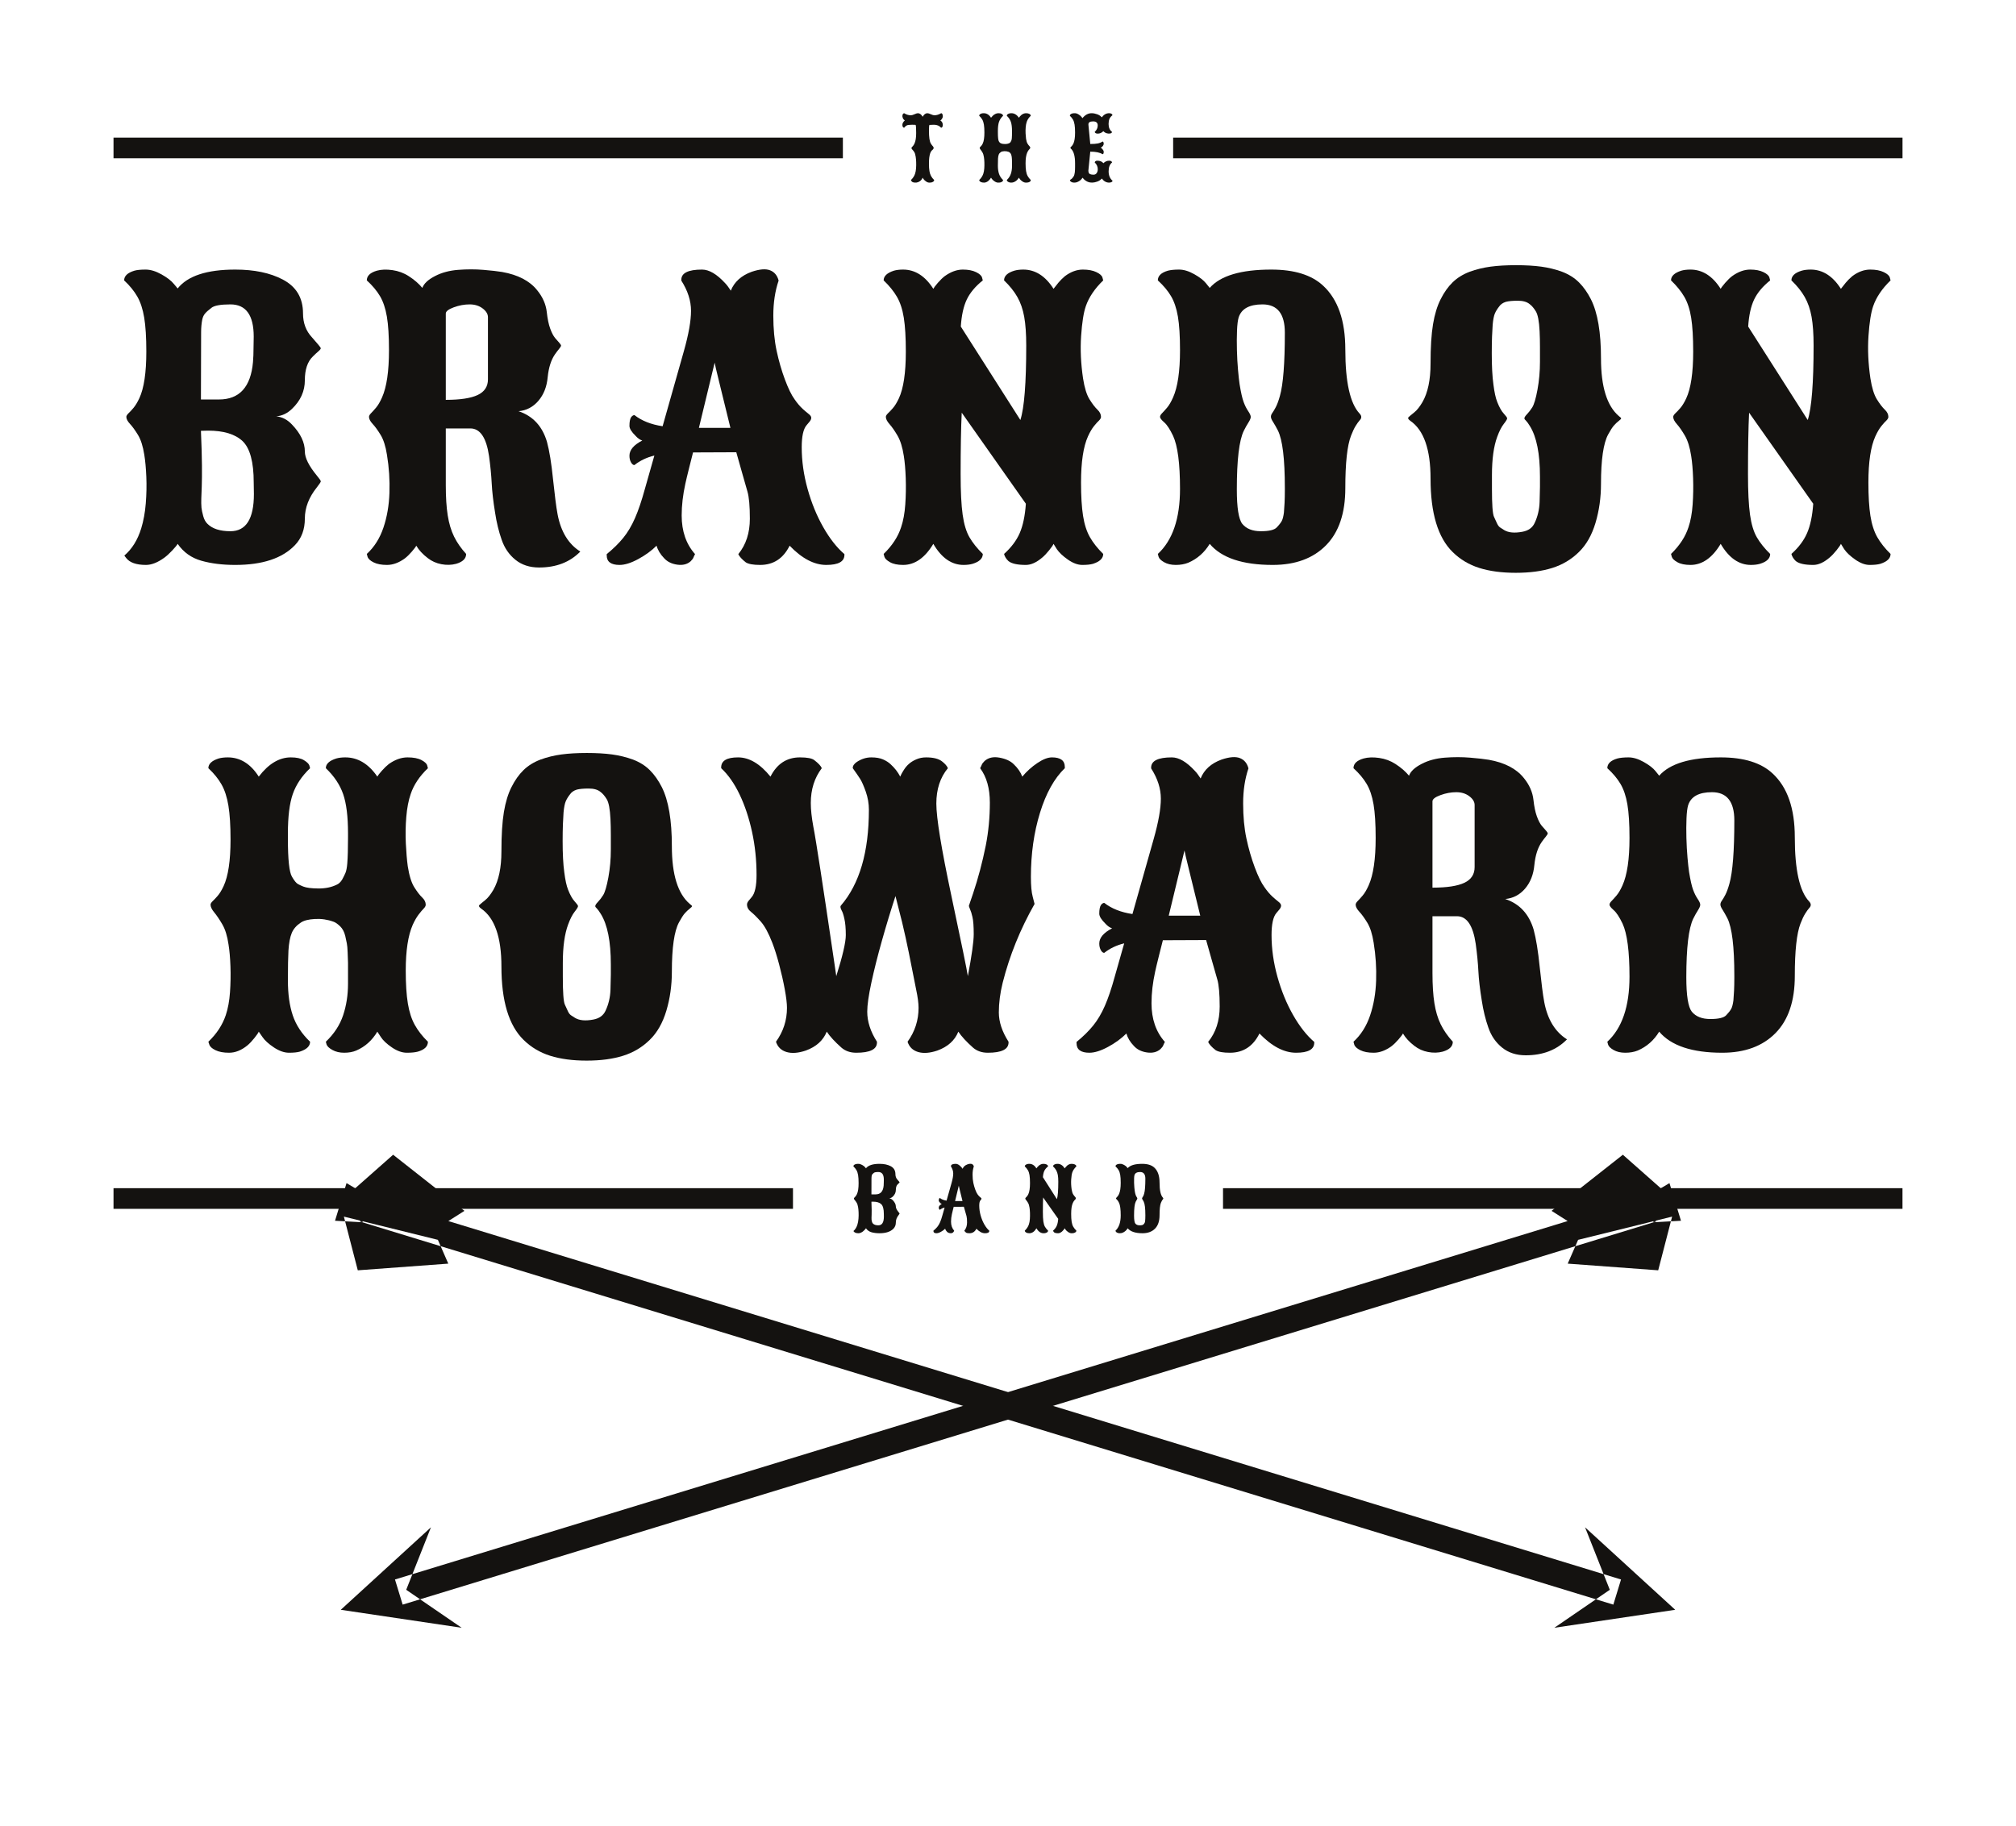
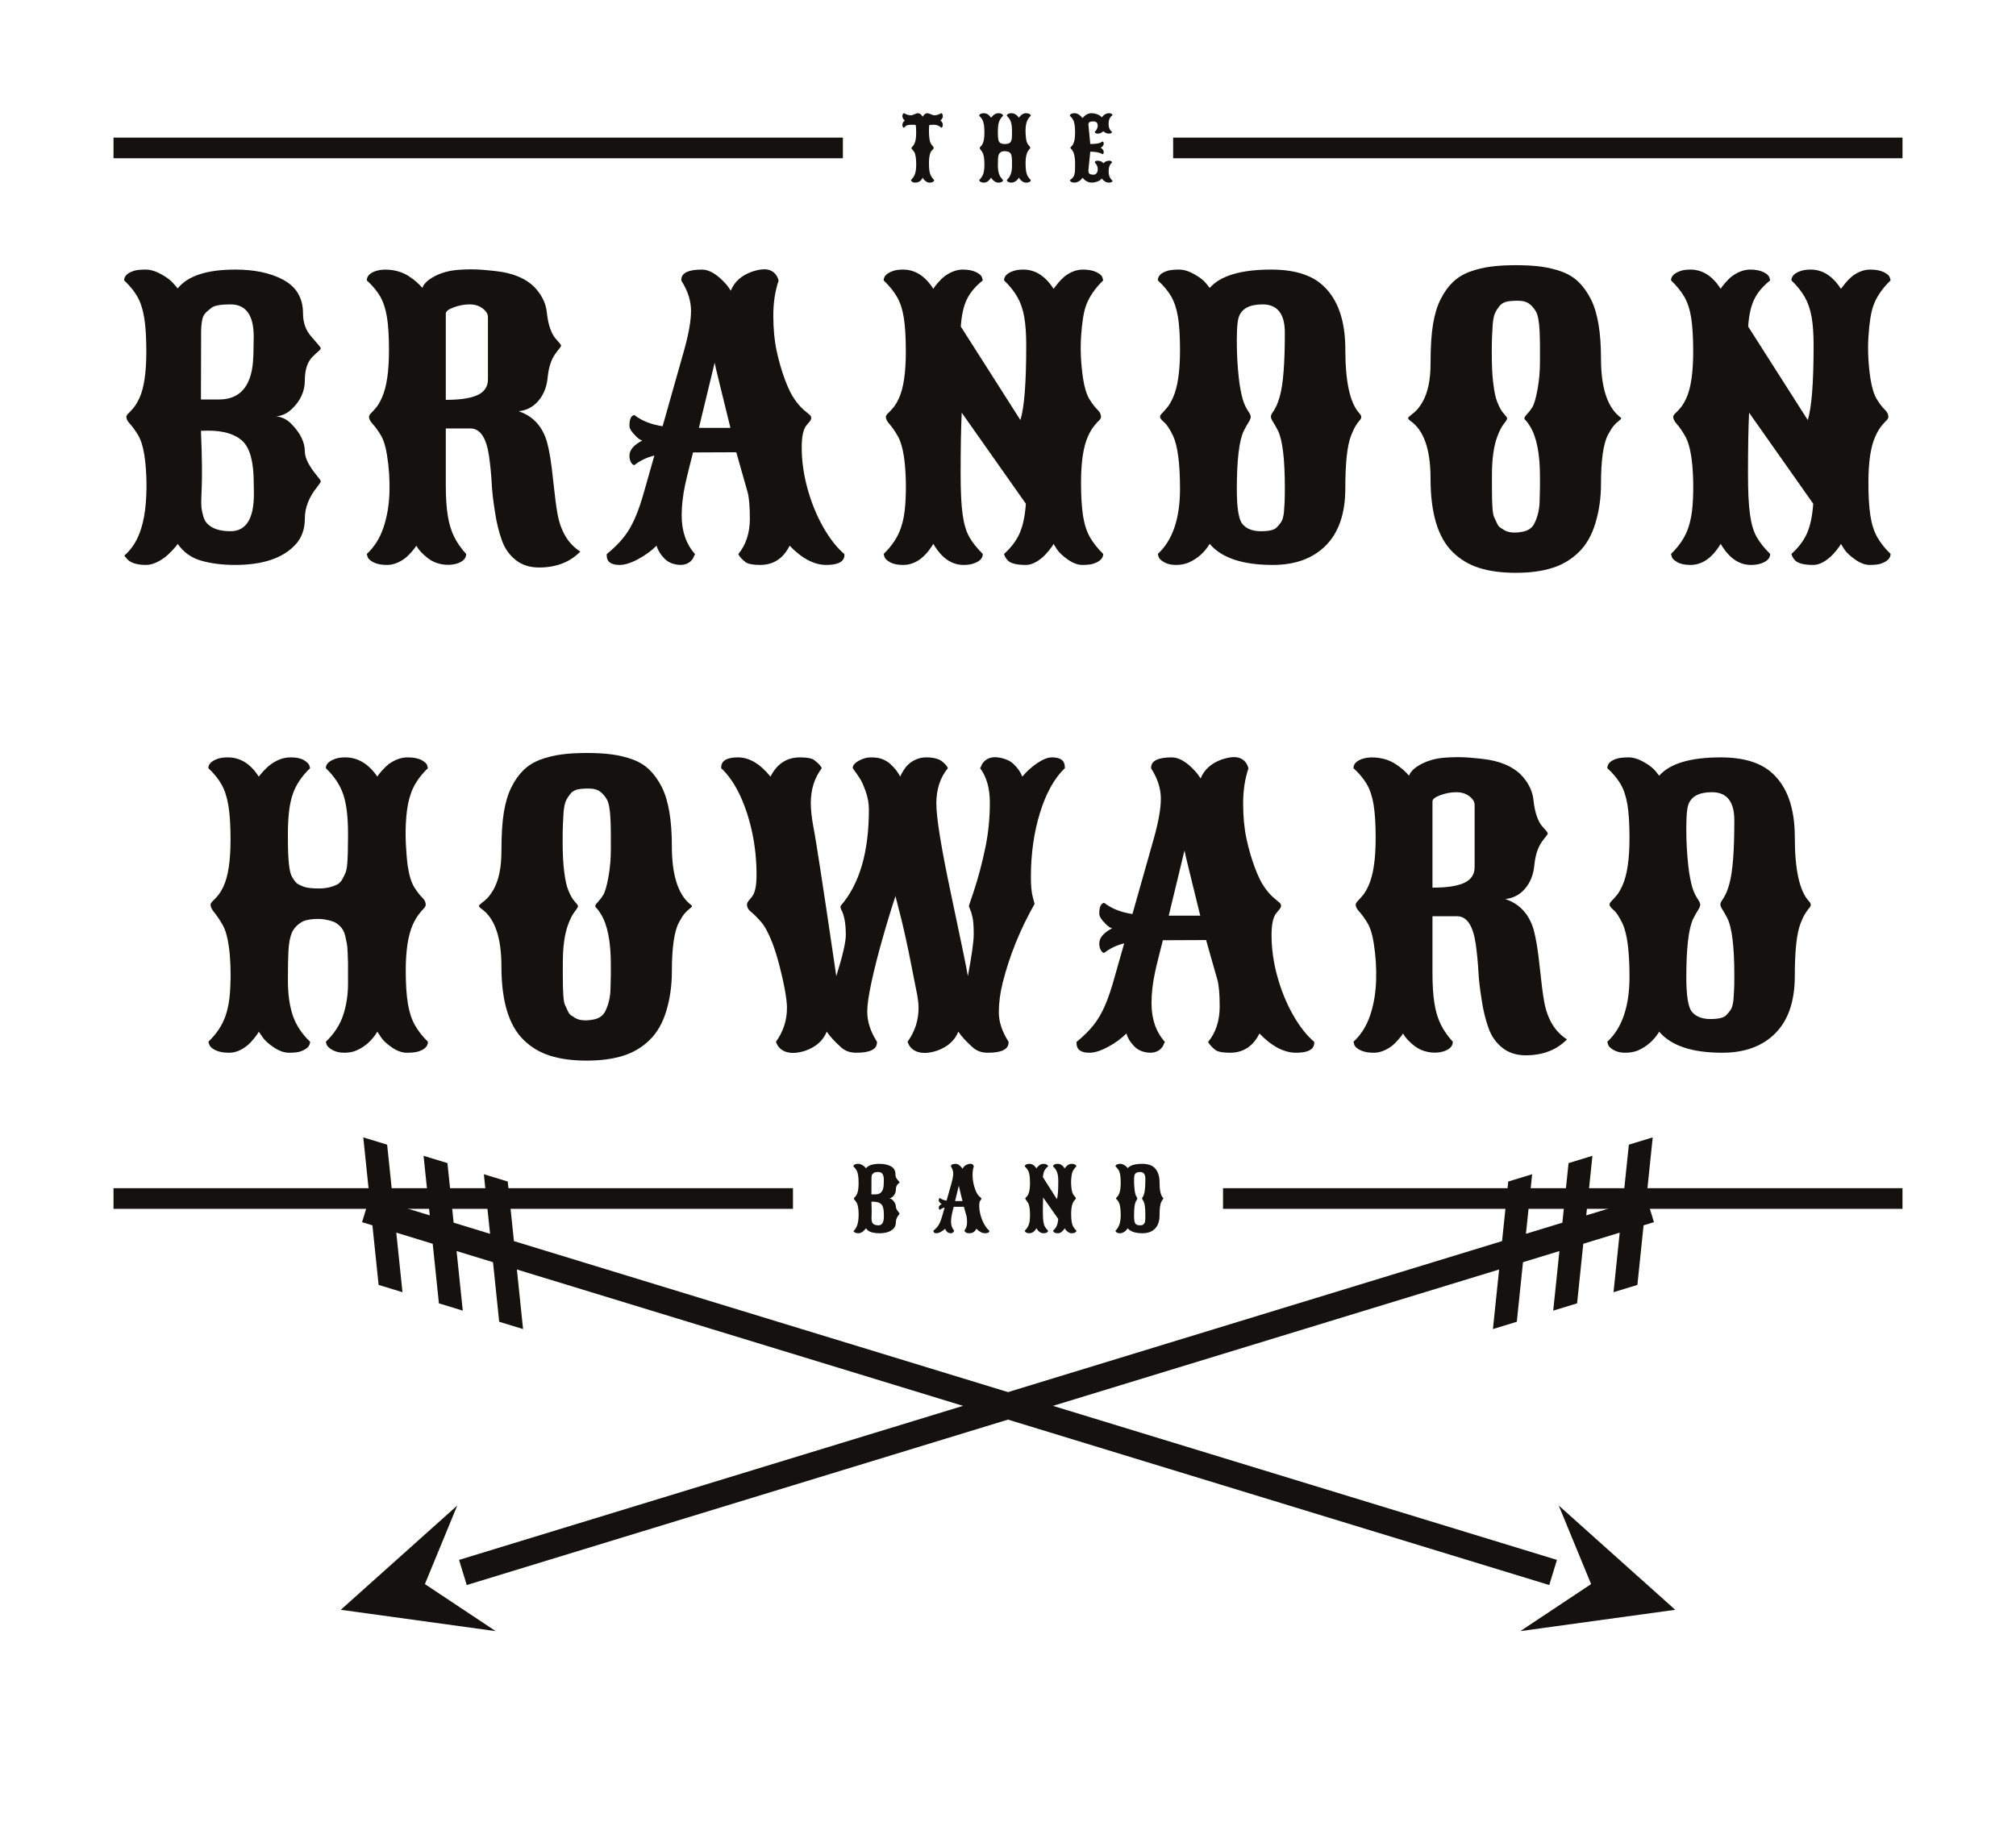
<svg xmlns="http://www.w3.org/2000/svg" viewBox="290.67 -225.81 818.66 741.89" width="819" height="742">
  <g fill="#141210">
    <path transform="translate(336.6695,0) scale(0.074442,-0.074442)" d="M177 -50Q98 -50 69 -12L59 1Q122 55 151 149Q170 211 176.0 285.5Q182 360 179.0 431.0Q176 502 168 551Q157 621 133.5 659.5Q110 698 90.0 719.5Q70 741 70 758Q70 766 81 777Q92 787 108.5 806.5Q125 826 141 860Q179 942 179 1114Q179 1230 167.5 1299.5Q156 1369 130.0 1414.5Q104 1460 58 1503Q58 1539 114 1556Q135 1562 175 1562Q215 1562 261.5 1536.0Q308 1510 329 1484L350 1459Q432 1562 664 1562Q820 1562 923 1508Q1034 1450 1034 1323Q1034 1244 1083 1192Q1131 1138 1131 1133Q1131 1127 1117.5 1115.5Q1104 1104 1088 1088Q1044 1046 1044 958Q1044 869 974 802Q936 765 888 761Q937 756 974 716Q1044 643 1044 569Q1044 517 1110 437Q1131 412 1131 406Q1131 401 1110 374Q1044 292 1044 203Q1044 114 990 58Q887 -50 664 -50Q560 -50 479.0 -27.0Q398 -4 350 65Q344 54 321.0 29.5Q298 5 278 -10Q223 -50 177 -50ZM477 853H575Q743 853 761 1057Q764 1092 764 1137L765 1196Q765 1372 638 1372Q557 1372 534 1353Q509 1334 498.5 1321.0Q488 1308 484 1288Q478 1257 478 1220ZM638 134Q766 134 766 337L765 400Q765 568 704 626Q643 683 516 683L477 682Q482 565 482.5 493.0Q483 421 481.5 379.5Q480 338 479.0 312.5Q478 287 480 262Q482 244 489.5 216.5Q497 189 513 174Q553 134 638 134Z" />
    <path transform="translate(435.1618,0) scale(0.074442,-0.074442)" d="M999 -64Q922 -64 870.0 -22.0Q818 20 795 87Q771 155 759 235Q744 327 740.5 395.5Q737 464 726 544Q704 695 624 695H490V385Q490 287 500.5 220.5Q511 154 535.0 105.0Q559 56 601 10Q601 -28 546 -44Q508 -54 466.0 -46.0Q424 -38 392 -13Q350 19 329 55Q324 45 304.5 22.5Q285 0 267 -14Q218 -50 169 -50Q124 -50 96.0 -36.0Q68 -22 63 -5L59 10Q120 66 149.5 153.0Q179 240 182.5 343.5Q186 447 169 551Q158 621 134.5 659.5Q111 698 91.0 719.5Q71 741 71 758Q71 767 82 778Q93 789 109.5 808.5Q126 828 142 864Q180 949 180 1122Q180 1238 168.5 1305.5Q157 1373 131.0 1417.0Q105 1461 59 1503Q59 1540 114 1556Q150 1566 199.0 1559.0Q248 1552 288 1526Q333 1497 362 1462Q375 1498 432 1527Q486 1555 557.5 1560.5Q629 1566 695.0 1560.5Q761 1555 797 1549Q927 1526 988 1450Q1034 1394 1041 1330Q1047 1275 1059.5 1240.5Q1072 1206 1086 1189Q1119 1153 1119 1148Q1119 1142 1108.5 1129.5Q1098 1117 1086 1100Q1054 1054 1046 975Q1039 897 995.5 846.0Q952 795 887 789Q1004 750 1042 622Q1062 548 1075 419Q1082 354 1088.0 306.0Q1094 258 1100 226Q1127 84 1224 23Q1139 -64 999 -64ZM490 851Q608 851 664.0 877.5Q720 904 720 963V1302Q720 1328 691.0 1350.0Q662 1372 620 1372Q577 1372 533.5 1356.0Q490 1340 490 1322Z" />
    <path transform="translate(538.2695,0) scale(0.074442,-0.074442)" d="M53 -50Q-17 -50 -17 2V9Q37 53 73.5 98.0Q110 143 137.5 206.0Q165 269 191 364L243 547Q181 532 134 495Q124 495 115.5 510.0Q107 525 107 546Q107 593 177 629Q158 635 141 654Q107 687 107 709Q107 742 116 756Q124 767 134 768Q194 721 288 707L404 1117Q443 1255 443 1337Q443 1419 390 1502V1506Q390 1562 503 1562Q561 1562 629 1488Q637 1480 644.5 1469.5Q652 1459 660 1447Q689 1519 774 1550Q839 1572 874.5 1558.0Q910 1544 921 1502Q892 1417 892 1311Q892 1203 910 1119Q928 1035 955.5 961.5Q983 888 1008 854Q1030 822 1053 801Q1072 784 1085.5 773.5Q1099 763 1099 753Q1099 744 1091.0 733.5Q1083 723 1073 712Q1047 681 1047 592Q1047 480 1079.0 365.0Q1111 250 1164.5 156.0Q1218 62 1280 9V5Q1280 -50 1181 -50Q1082 -50 981 55Q929 -50 820 -50Q764 -50 742 -36Q710 -11 701 9Q764 86 764 202Q764 305 751 350Q735 407 719.5 460.5Q704 514 690 565L454 564L433 481Q418 421 412 393Q392 302 392 220Q392 91 465 9Q459 -2 456.0 -10.0Q453 -18 441 -30Q413 -55 367.5 -48.5Q322 -42 296 -13Q265 19 255 55Q214 14 155.0 -18.0Q96 -50 53 -50ZM486 698H658Q618 862 596.0 951.0Q574 1040 572 1054Z" />
    <path transform="translate(645.0993,0) scale(0.074442,-0.074442)" d="M165 -50Q120 -50 93.5 -35.0Q67 -20 63 -5L59 10Q129 78 154 155Q172 208 177.0 280.0Q182 352 179.5 423.5Q177 495 169 545Q158 616 134.5 656.0Q111 696 91.0 718.5Q71 741 71 758Q71 766 82 777Q93 787 109.5 806.0Q126 825 142 859Q180 941 180 1114Q180 1230 169.0 1299.0Q158 1368 131.5 1413.5Q105 1459 59 1503Q59 1538 115 1556Q136 1562 165 1562Q263 1562 330 1457Q335 1467 354.5 1489.5Q374 1512 392 1526Q442 1562 491 1562Q535 1562 563.5 1548.0Q592 1534 596 1518L600 1503Q539 1454 512.5 1398.5Q486 1343 480 1251L805 741Q837 840 837 1148Q837 1242 826.0 1304.0Q815 1366 788.5 1412.5Q762 1459 716 1503Q716 1539 772 1556Q793 1562 821 1562Q919 1562 986 1457Q999 1474 1012.5 1490.5Q1026 1507 1048 1526Q1096 1562 1146 1562Q1191 1562 1220.0 1548.0Q1249 1534 1253 1518L1257 1503Q1187 1435 1162 1362Q1144 1310 1136.5 1200.0Q1129 1090 1147 968Q1159 891 1182.5 853.5Q1206 816 1225.5 797.5Q1245 779 1245 758Q1245 749 1234 738Q1223 728 1206.5 707.5Q1190 687 1174 652Q1136 568 1136 400Q1136 288 1147.0 218.0Q1158 148 1184.5 101.5Q1211 55 1257 10Q1257 -26 1201 -44Q1180 -50 1143 -50Q1106 -50 1064.5 -21.0Q1023 8 1004 36L986 65Q982 55 962.0 30.0Q942 5 924 -10Q877 -50 835 -50Q766 -50 740 -29Q721 -11 716 10Q775 63 801.5 124.0Q828 185 835 284L485 781Q479 658 479 445Q479 303 490.0 224.5Q501 146 527.5 100.5Q554 55 600 10Q600 -27 544 -44Q523 -50 495 -50Q397 -50 330 65Q261 -50 165 -50Z" />
    <path transform="translate(756.47,0) scale(0.074442,-0.074442)" d="M157 -50Q119 -50 93.0 -35.0Q67 -20 63 -5L59 10Q180 122 180 365Q180 573 142 655Q116 709 94 728Q71 748 71 758Q71 767 82 778Q93 789 109.5 808.5Q126 828 142 864Q180 949 180 1122Q180 1238 168.5 1305.5Q157 1373 131.0 1417.0Q105 1461 59 1503Q59 1540 114 1556Q137 1562 175 1562Q213 1562 257.5 1537.0Q302 1512 322 1487L342 1462Q430 1562 678 1562Q867 1562 961 1474Q1082 1362 1082 1126Q1082 859 1160 776Q1178 757 1160 739Q1151 729 1138.5 709.0Q1126 689 1113 655Q1082 575 1082 369Q1082 164 976.5 57.0Q871 -50 686 -50Q439 -50 342 65Q299 -6 225 -38Q195 -50 157 -50ZM621 134Q689 134 708 155Q728 176 735.5 190.5Q743 205 747 236Q749 258 750.5 288.5Q752 319 752 358V371Q752 608 714 684Q707 698 700.5 709.0Q694 720 688 730Q676 748 676 759Q676 769 684 780Q692 791 703.0 812.0Q714 833 725 872Q752 967 752 1218Q752 1372 630 1372Q523 1372 500 1301Q493 1278 491.0 1229.0Q489 1180 490.5 1122.5Q492 1065 496.5 1014.5Q501 964 505 937Q516 869 527.0 839.5Q538 810 551 791Q566 769 566 758Q566 747 553.5 727.5Q541 708 528 682Q490 604 490 362Q490 212 520 174Q553 134 621 134Z" />
    <path transform="translate(859.5777,0) scale(0.074442,-0.074442)" d="M627 -93Q512 -93 428.0 -66.5Q344 -40 283 20Q162 138 162 421Q162 661 51 737Q34 749 42.5 757.0Q51 765 73.0 782.5Q95 800 118 839Q162 916 162 1049Q162 1183 175.5 1264.0Q189 1345 217 1400Q245 1456 282.5 1492.5Q320 1529 375 1550Q430 1570 489.5 1578.0Q549 1586 628 1586Q707 1586 766.0 1578.0Q825 1570 880 1550Q935 1529 972.0 1492.0Q1009 1455 1037 1400Q1092 1291 1092 1077Q1092 845 1190 762Q1202 753 1202 750Q1202 746 1189 736Q1176 726 1163.0 711.5Q1150 697 1131 662Q1092 590 1092 392Q1092 280 1062.0 179.5Q1032 79 971 20Q910 -40 826.0 -66.5Q742 -93 627 -93ZM663 131Q712 140 730 179Q755 232 757.0 294.0Q759 356 759 376V432Q759 620 704 708Q691 729 683 737Q674 745 674 750Q674 758 688.5 773.0Q703 788 717 810Q732 834 745.5 907.0Q759 980 759 1059Q759 1112 759.0 1139.0Q759 1166 758.5 1184.0Q758 1202 757 1226Q753 1307 736.5 1334.0Q720 1361 702 1374Q680 1392 638 1392Q596 1392 573 1386Q548 1378 536 1360Q521 1341 513.0 1322.5Q505 1304 501 1262Q499 1236 497.5 1197.0Q496 1158 496 1105Q496 1000 505 935Q513 871 526 839Q543 796 561.5 776.0Q580 756 580 750Q580 743 561.5 719.5Q543 696 526 650Q497 572 497 440V365Q497 237 508 213L525 176Q532 161 541.5 154.5Q551 148 564 140Q599 119 663 131Z" />
    <path transform="translate(964.9186,0) scale(0.074442,-0.074442)" d="M165 -50Q120 -50 93.5 -35.0Q67 -20 63 -5L59 10Q129 78 154 155Q172 208 177.0 280.0Q182 352 179.5 423.5Q177 495 169 545Q158 616 134.5 656.0Q111 696 91.0 718.5Q71 741 71 758Q71 766 82 777Q93 787 109.5 806.0Q126 825 142 859Q180 941 180 1114Q180 1230 169.0 1299.0Q158 1368 131.5 1413.5Q105 1459 59 1503Q59 1538 115 1556Q136 1562 165 1562Q263 1562 330 1457Q335 1467 354.5 1489.5Q374 1512 392 1526Q442 1562 491 1562Q535 1562 563.5 1548.0Q592 1534 596 1518L600 1503Q539 1454 512.5 1398.5Q486 1343 480 1251L805 741Q837 840 837 1148Q837 1242 826.0 1304.0Q815 1366 788.5 1412.5Q762 1459 716 1503Q716 1539 772 1556Q793 1562 821 1562Q919 1562 986 1457Q999 1474 1012.5 1490.5Q1026 1507 1048 1526Q1096 1562 1146 1562Q1191 1562 1220.0 1548.0Q1249 1534 1253 1518L1257 1503Q1187 1435 1162 1362Q1144 1310 1136.5 1200.0Q1129 1090 1147 968Q1159 891 1182.5 853.5Q1206 816 1225.5 797.5Q1245 779 1245 758Q1245 749 1234 738Q1223 728 1206.5 707.5Q1190 687 1174 652Q1136 568 1136 400Q1136 288 1147.0 218.0Q1158 148 1184.5 101.5Q1211 55 1257 10Q1257 -26 1201 -44Q1180 -50 1143 -50Q1106 -50 1064.5 -21.0Q1023 8 1004 36L986 65Q982 55 962.0 30.0Q942 5 924 -10Q877 -50 835 -50Q766 -50 740 -29Q721 -11 716 10Q775 63 801.5 124.0Q828 185 835 284L485 781Q479 658 479 445Q479 303 490.0 224.5Q501 146 527.5 100.5Q554 55 600 10Q600 -27 544 -44Q523 -50 495 -50Q397 -50 330 65Q261 -50 165 -50Z" />
    <path transform="translate(370.804,198.1935) scale(0.074442,-0.074442)" d="M172 -50Q126 -50 97.5 -36.0Q69 -22 64 -5L59 10Q127 75 154 155Q172 209 177.0 280.0Q182 351 179.5 421.5Q177 492 169 541Q159 610 135.0 651.0Q111 692 91.0 716.0Q71 740 71 758Q71 766 82 777Q93 787 109.5 806.0Q126 825 142 859Q180 941 180 1113Q180 1228 168.5 1298.0Q157 1368 131.0 1414.0Q105 1460 59 1503Q59 1538 115 1556Q136 1562 165 1562Q267 1562 334 1457Q414 1562 509 1562Q555 1562 580 1547Q605 1532 610 1518L614 1503Q546 1438 519.5 1361.5Q493 1285 493 1148V1117Q493 948 515 911Q534 878 548.0 870.5Q562 863 577 857Q602 847 659.0 846.5Q716 846 759 867Q776 874 789 895Q800 915 807.0 931.5Q814 948 817 983Q819 1009 820.0 1044.0Q821 1079 821 1124V1148Q821 1285 794.5 1361.5Q768 1438 700 1503Q700 1538 757 1556Q778 1562 806 1562Q909 1562 981 1457Q986 1467 1006.0 1489.5Q1026 1512 1044 1526Q1095 1562 1146 1562Q1194 1562 1221.5 1547.5Q1249 1533 1253 1518L1257 1503Q1188 1437 1163 1362Q1145 1310 1139.0 1237.0Q1133 1164 1136.5 1092.0Q1140 1020 1147 968Q1159 891 1182.5 853.5Q1206 816 1225.5 797.5Q1245 779 1245 758Q1245 748 1234 737Q1223 726 1206.5 704.5Q1190 683 1174 648Q1136 561 1136 399Q1136 289 1147.5 219.0Q1159 149 1185.5 101.5Q1212 54 1257 10Q1257 -28 1202 -44Q1180 -50 1142 -50Q1103 -50 1060.5 -21.0Q1018 8 1000 36L981 65Q938 -7 866 -38Q838 -50 800 -50Q763 -50 736.0 -35.0Q709 -20 704 -5L700 10Q768 75 794.5 155.0Q821 235 821 326V441L819 497Q818 530 814.5 547.0Q811 564 806 587Q798 621 777.5 640.5Q757 660 742 665Q693 683 640.0 680.0Q587 677 563 660Q528 637 514.0 603.5Q500 570 496 508Q493 456 493 344Q493 233 519.5 154.0Q546 75 614 10Q614 -26 558 -44Q537 -50 499 -50Q460 -50 416.5 -21.0Q373 8 354 36L334 65Q330 55 310.0 30.0Q290 5 272 -10Q223 -50 172 -50Z" />
    <path transform="translate(482.1747,198.1935) scale(0.074442,-0.074442)" d="M627 -93Q512 -93 428.0 -66.5Q344 -40 283 20Q162 138 162 421Q162 661 51 737Q34 749 42.5 757.0Q51 765 73.0 782.5Q95 800 118 839Q162 916 162 1049Q162 1183 175.5 1264.0Q189 1345 217 1400Q245 1456 282.5 1492.5Q320 1529 375 1550Q430 1570 489.5 1578.0Q549 1586 628 1586Q707 1586 766.0 1578.0Q825 1570 880 1550Q935 1529 972.0 1492.0Q1009 1455 1037 1400Q1092 1291 1092 1077Q1092 845 1190 762Q1202 753 1202 750Q1202 746 1189 736Q1176 726 1163.0 711.5Q1150 697 1131 662Q1092 590 1092 392Q1092 280 1062.0 179.5Q1032 79 971 20Q910 -40 826.0 -66.5Q742 -93 627 -93ZM663 131Q712 140 730 179Q755 232 757.0 294.0Q759 356 759 376V432Q759 620 704 708Q691 729 683 737Q674 745 674 750Q674 758 688.5 773.0Q703 788 717 810Q732 834 745.5 907.0Q759 980 759 1059Q759 1112 759.0 1139.0Q759 1166 758.5 1184.0Q758 1202 757 1226Q753 1307 736.5 1334.0Q720 1361 702 1374Q680 1392 638 1392Q596 1392 573 1386Q548 1378 536 1360Q521 1341 513.0 1322.5Q505 1304 501 1262Q499 1236 497.5 1197.0Q496 1158 496 1105Q496 1000 505 935Q513 871 526 839Q543 796 561.5 776.0Q580 756 580 750Q580 743 561.5 719.5Q543 696 526 650Q497 572 497 440V365Q497 237 508 213L525 176Q532 161 541.5 154.5Q551 148 564 140Q599 119 663 131Z" />
    <path transform="translate(583.0491,198.1935) scale(0.074442,-0.074442)" d="M743 -50Q694 -50 662 -22Q608 26 582 65Q553 -7 468 -38Q406 -59 362.5 -46.0Q319 -33 305 10Q365 93 365 195Q365 231 353.0 296.0Q341 361 322.5 431.0Q304 501 285 550Q254 630 222.0 666.0Q190 702 168.5 719.0Q147 736 147 759Q147 768 155.0 778.5Q163 789 173 800Q199 831 199 920Q199 1042 174.5 1155.0Q150 1268 107.0 1358.5Q64 1449 6 1503V1507Q6 1562 98 1562Q190 1562 275 1457Q328 1562 436 1562Q495 1562 514 1547Q548 1521 555 1503Q495 1424 495 1313Q495 1259 509 1183Q514 1159 524.5 1094.0Q535 1029 548.5 941.5Q562 854 576.0 760.0Q590 666 602.5 582.0Q615 498 623.5 440.0Q632 382 634 368Q686 533 686 592Q686 648 678 682Q671 714 663 727Q653 747 659 753Q812 930 812 1277Q812 1326 795 1375Q778 1423 764.0 1445.0Q750 1467 724 1503V1504Q724 1522 746 1537Q784 1562 825 1562Q864 1562 889.0 1551.0Q914 1540 930 1525Q964 1494 983 1457L988 1468Q991 1475 1003.0 1494.0Q1015 1513 1030 1526Q1045 1540 1070.0 1551.0Q1095 1562 1124 1562Q1182 1562 1210 1541Q1236 1521 1243 1503Q1180 1427 1180 1310Q1180 1193 1262 807Q1344 421 1352 368Q1384 537 1384 597Q1384 662 1377 691Q1371 718 1364.0 733.0Q1357 748 1358 754Q1359 756 1360.5 760.5Q1362 765 1364 771L1380 818Q1422 943 1450 1082Q1472 1195 1472 1315Q1472 1432 1419 1503Q1425 1514 1428.0 1522.0Q1431 1530 1443 1542Q1474 1570 1525.0 1560.5Q1576 1551 1602 1525Q1635 1494 1649 1457Q1685 1500 1731.0 1531.0Q1777 1562 1811 1562Q1881 1562 1881 1510V1503Q1795 1420 1745.5 1259.5Q1696 1099 1696 910Q1696 837 1706 801L1716 762Q1598 554 1542 332Q1521 247 1521 170Q1521 93 1574 10V6Q1574 -50 1461 -50Q1412 -50 1380 -22Q1326 26 1300 65Q1271 -7 1186 -38Q1124 -59 1080.5 -46.0Q1037 -33 1023 10Q1083 93 1083 195Q1083 233 1070 294L1046 415Q1030 498 1012.0 580.5Q994 663 972 746L957 805Q919 689 883.5 563.0Q848 437 825.5 332.5Q803 228 803 174Q803 93 856 10V6Q856 -50 743 -50Z" />
    <path transform="translate(729.1097,198.1935) scale(0.074442,-0.074442)" d="M53 -50Q-17 -50 -17 2V9Q37 53 73.5 98.0Q110 143 137.5 206.0Q165 269 191 364L243 547Q181 532 134 495Q124 495 115.5 510.0Q107 525 107 546Q107 593 177 629Q158 635 141 654Q107 687 107 709Q107 742 116 756Q124 767 134 768Q194 721 288 707L404 1117Q443 1255 443 1337Q443 1419 390 1502V1506Q390 1562 503 1562Q561 1562 629 1488Q637 1480 644.5 1469.5Q652 1459 660 1447Q689 1519 774 1550Q839 1572 874.5 1558.0Q910 1544 921 1502Q892 1417 892 1311Q892 1203 910 1119Q928 1035 955.5 961.5Q983 888 1008 854Q1030 822 1053 801Q1072 784 1085.5 773.5Q1099 763 1099 753Q1099 744 1091.0 733.5Q1083 723 1073 712Q1047 681 1047 592Q1047 480 1079.0 365.0Q1111 250 1164.5 156.0Q1218 62 1280 9V5Q1280 -50 1181 -50Q1082 -50 981 55Q929 -50 820 -50Q764 -50 742 -36Q710 -11 701 9Q764 86 764 202Q764 305 751 350Q735 407 719.5 460.5Q704 514 690 565L454 564L433 481Q418 421 412 393Q392 302 392 220Q392 91 465 9Q459 -2 456.0 -10.0Q453 -18 441 -30Q413 -55 367.5 -48.5Q322 -42 296 -13Q265 19 255 55Q214 14 155.0 -18.0Q96 -50 53 -50ZM486 698H658Q618 862 596.0 951.0Q574 1040 572 1054Z" />
    <path transform="translate(835.9395,198.1935) scale(0.074442,-0.074442)" d="M999 -64Q922 -64 870.0 -22.0Q818 20 795 87Q771 155 759 235Q744 327 740.5 395.5Q737 464 726 544Q704 695 624 695H490V385Q490 287 500.5 220.5Q511 154 535.0 105.0Q559 56 601 10Q601 -28 546 -44Q508 -54 466.0 -46.0Q424 -38 392 -13Q350 19 329 55Q324 45 304.5 22.5Q285 0 267 -14Q218 -50 169 -50Q124 -50 96.0 -36.0Q68 -22 63 -5L59 10Q120 66 149.5 153.0Q179 240 182.5 343.5Q186 447 169 551Q158 621 134.5 659.5Q111 698 91.0 719.5Q71 741 71 758Q71 767 82 778Q93 789 109.5 808.5Q126 828 142 864Q180 949 180 1122Q180 1238 168.5 1305.5Q157 1373 131.0 1417.0Q105 1461 59 1503Q59 1540 114 1556Q150 1566 199.0 1559.0Q248 1552 288 1526Q333 1497 362 1462Q375 1498 432 1527Q486 1555 557.5 1560.5Q629 1566 695.0 1560.5Q761 1555 797 1549Q927 1526 988 1450Q1034 1394 1041 1330Q1047 1275 1059.5 1240.5Q1072 1206 1086 1189Q1119 1153 1119 1148Q1119 1142 1108.5 1129.5Q1098 1117 1086 1100Q1054 1054 1046 975Q1039 897 995.5 846.0Q952 795 887 789Q1004 750 1042 622Q1062 548 1075 419Q1082 354 1088.0 306.0Q1094 258 1100 226Q1127 84 1224 23Q1139 -64 999 -64ZM490 851Q608 851 664.0 877.5Q720 904 720 963V1302Q720 1328 691.0 1350.0Q662 1372 620 1372Q577 1372 533.5 1356.0Q490 1340 490 1322Z" />
    <path transform="translate(939.0471,198.1935) scale(0.074442,-0.074442)" d="M157 -50Q119 -50 93.0 -35.0Q67 -20 63 -5L59 10Q180 122 180 365Q180 573 142 655Q116 709 94 728Q71 748 71 758Q71 767 82 778Q93 789 109.5 808.5Q126 828 142 864Q180 949 180 1122Q180 1238 168.5 1305.5Q157 1373 131.0 1417.0Q105 1461 59 1503Q59 1540 114 1556Q137 1562 175 1562Q213 1562 257.5 1537.0Q302 1512 322 1487L342 1462Q430 1562 678 1562Q867 1562 961 1474Q1082 1362 1082 1126Q1082 859 1160 776Q1178 757 1160 739Q1151 729 1138.5 709.0Q1126 689 1113 655Q1082 575 1082 369Q1082 164 976.5 57.0Q871 -50 686 -50Q439 -50 342 65Q299 -6 225 -38Q195 -50 157 -50ZM621 134Q689 134 708 155Q728 176 735.5 190.5Q743 205 747 236Q749 258 750.5 288.5Q752 319 752 358V371Q752 608 714 684Q707 698 700.5 709.0Q694 720 688 730Q676 748 676 759Q676 769 684 780Q692 791 703.0 812.0Q714 833 725 872Q752 967 752 1218Q752 1372 630 1372Q523 1372 500 1301Q493 1278 491.0 1229.0Q489 1180 490.5 1122.5Q492 1065 496.5 1014.5Q501 964 505 937Q516 869 527.0 839.5Q538 810 551 791Q566 769 566 758Q566 747 553.5 727.5Q541 708 528 682Q490 604 490 362Q490 212 520 174Q553 134 621 134Z" />
    <g transform="translate(0,-152.486)">
      <path transform="translate(656.9593,0) scale(0.017494,-0.017494)" d="M632 -50Q595 -50 554.5 -21.0Q514 8 496 36L479 65Q451 -6 376 -38Q336 -54 292.5 -49.5Q249 -45 232 -29Q210 -10 207 10Q275 75 302 155Q320 209 325.5 282.5Q331 356 328.0 428.0Q325 500 317 551Q306 626 282.5 662.0Q259 698 239.0 716.5Q219 735 219 756Q219 764 230 775Q241 785 257.5 805.0Q274 825 290 860Q328 942 328 1102Q328 1262 316 1290Q316 1294 228 1294Q140 1294 108.0 1277.5Q76 1261 48 1224Q8 1234 8 1290Q8 1346 64 1393Q30 1418 16.5 1454.0Q3 1490 11.0 1521.5Q19 1553 48 1562Q126 1514 205 1514Q237 1514 289 1538Q342 1562 367 1562Q431 1562 479 1480Q525 1562 589 1562Q616 1562 668 1538Q721 1514 751 1514Q827 1514 908 1562Q932 1562 943 1524Q947 1512 947 1488Q947 1466 932 1440Q909 1401 890 1393Q935 1365 943.5 1316.0Q952 1267 934 1241Q925 1229 908 1224Q847 1294 740 1294L637 1290Q625 1278 625 1158Q625 1041 636 966Q647 893 670.5 855.0Q694 817 714.0 797.0Q734 777 734 757Q734 732 702.5 706.5Q671 681 653 628Q625 547 625 390Q625 286 636.5 217.5Q648 149 674.5 101.5Q701 54 746 10Q746 -26 690 -44Q669 -50 632 -50Z" />
      <path transform="translate(687.2645,0) scale(0.017494,-0.017494)" d="M172 -50Q126 -50 97.5 -36.0Q69 -22 64 -5L59 10Q127 75 154 155Q172 209 177.0 280.0Q182 351 179.5 421.5Q177 492 169 541Q159 610 135.0 651.0Q111 692 91.0 716.0Q71 740 71 758Q71 766 82 777Q93 787 109.5 806.0Q126 825 142 859Q180 941 180 1113Q180 1228 168.5 1298.0Q157 1368 131.0 1414.0Q105 1460 59 1503Q59 1538 115 1556Q136 1562 165 1562Q267 1562 334 1457Q414 1562 509 1562Q555 1562 580 1547Q605 1532 610 1518L614 1503Q546 1438 519.5 1361.5Q493 1285 493 1148V1117Q493 948 515 911Q534 878 548.0 870.5Q562 863 577 857Q602 847 659.0 846.5Q716 846 759 867Q776 874 789 895Q800 915 807.0 931.5Q814 948 817 983Q819 1009 820.0 1044.0Q821 1079 821 1124V1148Q821 1285 794.5 1361.5Q768 1438 700 1503Q700 1538 757 1556Q778 1562 806 1562Q909 1562 981 1457Q986 1467 1006.0 1489.5Q1026 1512 1044 1526Q1095 1562 1146 1562Q1194 1562 1221.5 1547.5Q1249 1533 1253 1518L1257 1503Q1188 1437 1163 1362Q1145 1310 1139.0 1237.0Q1133 1164 1136.5 1092.0Q1140 1020 1147 968Q1159 891 1182.5 853.5Q1206 816 1225.5 797.5Q1245 779 1245 758Q1245 748 1234 737Q1223 726 1206.5 704.5Q1190 683 1174 648Q1136 561 1136 399Q1136 289 1147.5 219.0Q1159 149 1185.5 101.5Q1212 54 1257 10Q1257 -28 1202 -44Q1180 -50 1142 -50Q1103 -50 1060.5 -21.0Q1018 8 1000 36L981 65Q938 -7 866 -38Q838 -50 800 -50Q763 -50 736.0 -35.0Q709 -20 704 -5L700 10Q768 75 794.5 155.0Q821 235 821 326V441L819 497Q818 530 814.5 547.0Q811 564 806 587Q798 621 777.5 640.5Q757 660 742 665Q693 683 640.0 680.0Q587 677 563 660Q528 637 514.0 603.5Q500 570 496 508Q493 456 493 344Q493 233 519.5 154.0Q546 75 614 10Q614 -26 558 -44Q537 -50 499 -50Q460 -50 416.5 -21.0Q373 8 354 36L334 65Q330 55 310.0 30.0Q290 5 272 -10Q223 -50 172 -50Z" />
      <path transform="translate(724.1124,0) scale(0.017494,-0.017494)" d="M158 -50Q119 -50 93.0 -35.0Q67 -20 63 -5L59 10Q108 39 124 64Q141 88 149.5 101.5Q158 115 164 143L173 189Q176 206 177.5 247.5Q179 289 179 315V399Q179 654 81 740Q60 757 81 777Q92 787 108.5 806.0Q125 825 141 859Q179 941 179 1113Q179 1228 167.5 1298.0Q156 1368 130.0 1414.0Q104 1460 58 1503Q58 1539 114 1556Q135 1562 175 1562Q215 1562 261.5 1533.0Q308 1504 329 1476L350 1447Q444 1562 562 1562Q625 1562 692.5 1537.5Q760 1513 799 1466Q871 1562 969 1562Q1036 1562 1048 1516Q998 1478 977.5 1430.0Q957 1382 957 1312Q957 1189 1038 1127Q1031 1099 996.0 1091.5Q961 1084 919.5 1094.5Q878 1105 851 1130L836 1145Q779 1088 705 1088Q646 1088 634 1127Q705 1192 705 1277Q705 1372 597 1372Q489 1372 489 1303V1294L532 847Q642 847 705.5 859.5Q769 872 817 905Q827 905 835.5 890.5Q844 876 844 855Q844 801 774 759Q793 753 811 732Q844 695 844 667Q844 618 824 612L817 610Q726 669 532 669L488 230Q488 163 528 147Q558 134 607 134Q654 134 680.0 170.5Q706 207 706 261Q706 350 635 419Q645 459 694 459Q779 459 822 416L837 401Q895 459 969 459Q1027 459 1039 419Q958 355 958 213Q958 70 1049 -6Q1049 -31 1007 -45Q989 -50 970 -50Q871 -50 800 45Q760 -2 694 -26Q632 -48 585.5 -49.0Q539 -50 510 -43Q470 -33 440.0 -14.5Q410 4 393 20Q367 44 352 64Q312 -4 228 -38Q197 -50 158 -50Z" />
    </g>
    <rect x="336.67" y="-169.90" width="296.26" height="8.39" />
    <rect x="767.08" y="-169.90" width="296.26" height="8.39" />
    <g transform="translate(0,274.382)">
      <path transform="translate(636.1824,0) scale(0.017494,-0.017494)" d="M177 -50Q98 -50 69 -12L59 1Q122 55 151 149Q170 211 176.0 285.5Q182 360 179.0 431.0Q176 502 168 551Q157 621 133.5 659.5Q110 698 90.0 719.5Q70 741 70 758Q70 766 81 777Q92 787 108.5 806.5Q125 826 141 860Q179 942 179 1114Q179 1230 167.5 1299.5Q156 1369 130.0 1414.5Q104 1460 58 1503Q58 1539 114 1556Q135 1562 175 1562Q215 1562 261.5 1536.0Q308 1510 329 1484L350 1459Q432 1562 664 1562Q820 1562 923 1508Q1034 1450 1034 1323Q1034 1244 1083 1192Q1131 1138 1131 1133Q1131 1127 1117.5 1115.5Q1104 1104 1088 1088Q1044 1046 1044 958Q1044 869 974 802Q936 765 888 761Q937 756 974 716Q1044 643 1044 569Q1044 517 1110 437Q1131 412 1131 406Q1131 401 1110 374Q1044 292 1044 203Q1044 114 990 58Q887 -50 664 -50Q560 -50 479.0 -27.0Q398 -4 350 65Q344 54 321.0 29.5Q298 5 278 -10Q223 -50 177 -50ZM477 853H575Q743 853 761 1057Q764 1092 764 1137L765 1196Q765 1372 638 1372Q557 1372 534 1353Q509 1334 498.5 1321.0Q488 1308 484 1288Q478 1257 478 1220ZM638 134Q766 134 766 337L765 400Q765 568 704 626Q643 683 516 683L477 682Q482 565 482.5 493.0Q483 421 481.5 379.5Q480 338 479.0 312.5Q478 287 480 262Q482 244 489.5 216.5Q497 189 513 174Q553 134 638 134Z" />
      <path transform="translate(670.0039,0) scale(0.017494,-0.017494)" d="M53 -50Q-17 -50 -17 2V9Q37 53 73.5 98.0Q110 143 137.5 206.0Q165 269 191 364L243 547Q181 532 134 495Q124 495 115.5 510.0Q107 525 107 546Q107 593 177 629Q158 635 141 654Q107 687 107 709Q107 742 116 756Q124 767 134 768Q194 721 288 707L404 1117Q443 1255 443 1337Q443 1419 390 1502V1506Q390 1562 503 1562Q561 1562 629 1488Q637 1480 644.5 1469.5Q652 1459 660 1447Q689 1519 774 1550Q839 1572 874.5 1558.0Q910 1544 921 1502Q892 1417 892 1311Q892 1203 910 1119Q928 1035 955.5 961.5Q983 888 1008 854Q1030 822 1053 801Q1072 784 1085.5 773.5Q1099 763 1099 753Q1099 744 1091.0 733.5Q1083 723 1073 712Q1047 681 1047 592Q1047 480 1079.0 365.0Q1111 250 1164.5 156.0Q1218 62 1280 9V5Q1280 -50 1181 -50Q1082 -50 981 55Q929 -50 820 -50Q764 -50 742 -36Q710 -11 701 9Q764 86 764 202Q764 305 751 350Q735 407 719.5 460.5Q704 514 690 565L454 564L433 481Q418 421 412 393Q392 302 392 220Q392 91 465 9Q459 -2 456.0 -10.0Q453 -18 441 -30Q413 -55 367.5 -48.5Q322 -42 296 -13Q265 19 255 55Q214 14 155.0 -18.0Q96 -50 53 -50ZM486 698H658Q618 862 596.0 951.0Q574 1040 572 1054Z" />
      <path transform="translate(705.7847,0) scale(0.017494,-0.017494)" d="M165 -50Q120 -50 93.5 -35.0Q67 -20 63 -5L59 10Q129 78 154 155Q172 208 177.0 280.0Q182 352 179.5 423.5Q177 495 169 545Q158 616 134.5 656.0Q111 696 91.0 718.5Q71 741 71 758Q71 766 82 777Q93 787 109.5 806.0Q126 825 142 859Q180 941 180 1114Q180 1230 169.0 1299.0Q158 1368 131.5 1413.5Q105 1459 59 1503Q59 1538 115 1556Q136 1562 165 1562Q263 1562 330 1457Q335 1467 354.5 1489.5Q374 1512 392 1526Q442 1562 491 1562Q535 1562 563.5 1548.0Q592 1534 596 1518L600 1503Q539 1454 512.5 1398.5Q486 1343 480 1251L805 741Q837 840 837 1148Q837 1242 826.0 1304.0Q815 1366 788.5 1412.5Q762 1459 716 1503Q716 1539 772 1556Q793 1562 821 1562Q919 1562 986 1457Q999 1474 1012.5 1490.5Q1026 1507 1048 1526Q1096 1562 1146 1562Q1191 1562 1220.0 1548.0Q1249 1534 1253 1518L1257 1503Q1187 1435 1162 1362Q1144 1310 1136.5 1200.0Q1129 1090 1147 968Q1159 891 1182.5 853.5Q1206 816 1225.5 797.5Q1245 779 1245 758Q1245 749 1234 738Q1223 728 1206.5 707.5Q1190 687 1174 652Q1136 568 1136 400Q1136 288 1147.0 218.0Q1158 148 1184.5 101.5Q1211 55 1257 10Q1257 -26 1201 -44Q1180 -50 1143 -50Q1106 -50 1064.5 -21.0Q1023 8 1004 36L986 65Q982 55 962.0 30.0Q942 5 924 -10Q877 -50 835 -50Q766 -50 740 -29Q721 -11 716 10Q775 63 801.5 124.0Q828 185 835 284L485 781Q479 658 479 445Q479 303 490.0 224.5Q501 146 527.5 100.5Q554 55 600 10Q600 -27 544 -44Q523 -50 495 -50Q397 -50 330 65Q261 -50 165 -50Z" />
      <path transform="translate(742.6326,0) scale(0.017494,-0.017494)" d="M157 -50Q119 -50 93.0 -35.0Q67 -20 63 -5L59 10Q180 122 180 365Q180 573 142 655Q116 709 94 728Q71 748 71 758Q71 767 82 778Q93 789 109.5 808.5Q126 828 142 864Q180 949 180 1122Q180 1238 168.5 1305.5Q157 1373 131.0 1417.0Q105 1461 59 1503Q59 1540 114 1556Q137 1562 175 1562Q213 1562 257.5 1537.0Q302 1512 322 1487L342 1462Q430 1562 678 1562Q867 1562 961 1474Q1082 1362 1082 1126Q1082 859 1160 776Q1178 757 1160 739Q1151 729 1138.5 709.0Q1126 689 1113 655Q1082 575 1082 369Q1082 164 976.5 57.0Q871 -50 686 -50Q439 -50 342 65Q299 -6 225 -38Q195 -50 157 -50ZM621 134Q689 134 708 155Q728 176 735.5 190.5Q743 205 747 236Q749 258 750.5 288.5Q752 319 752 358V371Q752 608 714 684Q707 698 700.5 709.0Q694 720 688 730Q676 748 676 759Q676 769 684 780Q692 791 703.0 812.0Q714 833 725 872Q752 967 752 1218Q752 1372 630 1372Q523 1372 500 1301Q493 1278 491.0 1229.0Q489 1180 490.5 1122.5Q492 1065 496.5 1014.5Q501 964 505 937Q516 869 527.0 839.5Q538 810 551 791Q566 769 566 758Q566 747 553.5 727.5Q541 708 528 682Q490 604 490 362Q490 212 520 174Q553 134 621 134Z" />
    </g>
    <rect x="336.67" y="256.95" width="275.99" height="8.39" />
    <rect x="787.34" y="256.95" width="275.99" height="8.39" />
    <g transform="translate(700.00,345.39) rotate(17.00) scale(1,1)">
-       <path d="M -273.58 -5.34 L 258.75 -5.34 L 258.75 5.34 L -273.58 5.34 Z M 283.40 0.00 L 238.58 -21.34 L 255.61 0.00 L 238.58 21.34 Z M -283.40 -8.00 L -272.60 -5.34 L -272.60 5.34 L -283.40 8.00 Z M -280.45 -5.34 L -268.67 -24.55 L -234.31 -11.21 L -241.18 -3.20 Z M -280.45 5.34 L -268.67 24.55 L -234.31 11.21 L -241.18 3.20 Z" />
+       <path d="M -272.73 -5.34 L 231.53 -5.34 L 231.53 5.34 L -272.73 5.34 Z M 283.40 0.00 L 225.77 -26.68 L 247.67 0.00 L 225.77 26.68 Z M -282.33 -27.75 L -272.19 -27.75 L -248.71 27.75 L -258.85 27.75 Z M -256.72 -27.75 L -246.58 -27.75 L -223.10 27.75 L -233.24 27.75 Z M -231.11 -27.75 L -220.97 -27.75 L -197.49 27.75 L -207.63 27.75 Z" />
    </g>
    <g transform="translate(700.00,345.39) rotate(-17.00) scale(-1,1)">
-       <path d="M -273.58 -5.34 L 258.75 -5.34 L 258.75 5.34 L -273.58 5.34 Z M 283.40 0.00 L 238.58 -21.34 L 255.61 0.00 L 238.58 21.34 Z M -283.40 -8.00 L -272.60 -5.34 L -272.60 5.34 L -283.40 8.00 Z M -280.45 -5.34 L -268.67 -24.55 L -234.31 -11.21 L -241.18 -3.20 Z M -280.45 5.34 L -268.67 24.55 L -234.31 11.21 L -241.18 3.20 Z" />
+       <path d="M -272.73 -5.34 L 231.53 -5.34 L 231.53 5.34 L -272.73 5.34 Z M 283.40 0.00 L 225.77 -26.68 L 247.67 0.00 L 225.77 26.68 Z M -282.33 -27.75 L -272.19 -27.75 L -248.71 27.75 L -258.85 27.75 Z M -256.72 -27.75 L -246.58 -27.75 L -223.10 27.75 L -233.24 27.75 Z M -231.11 -27.75 L -220.97 -27.75 L -197.49 27.75 L -207.63 27.75 Z" />
    </g>
  </g>
</svg>
